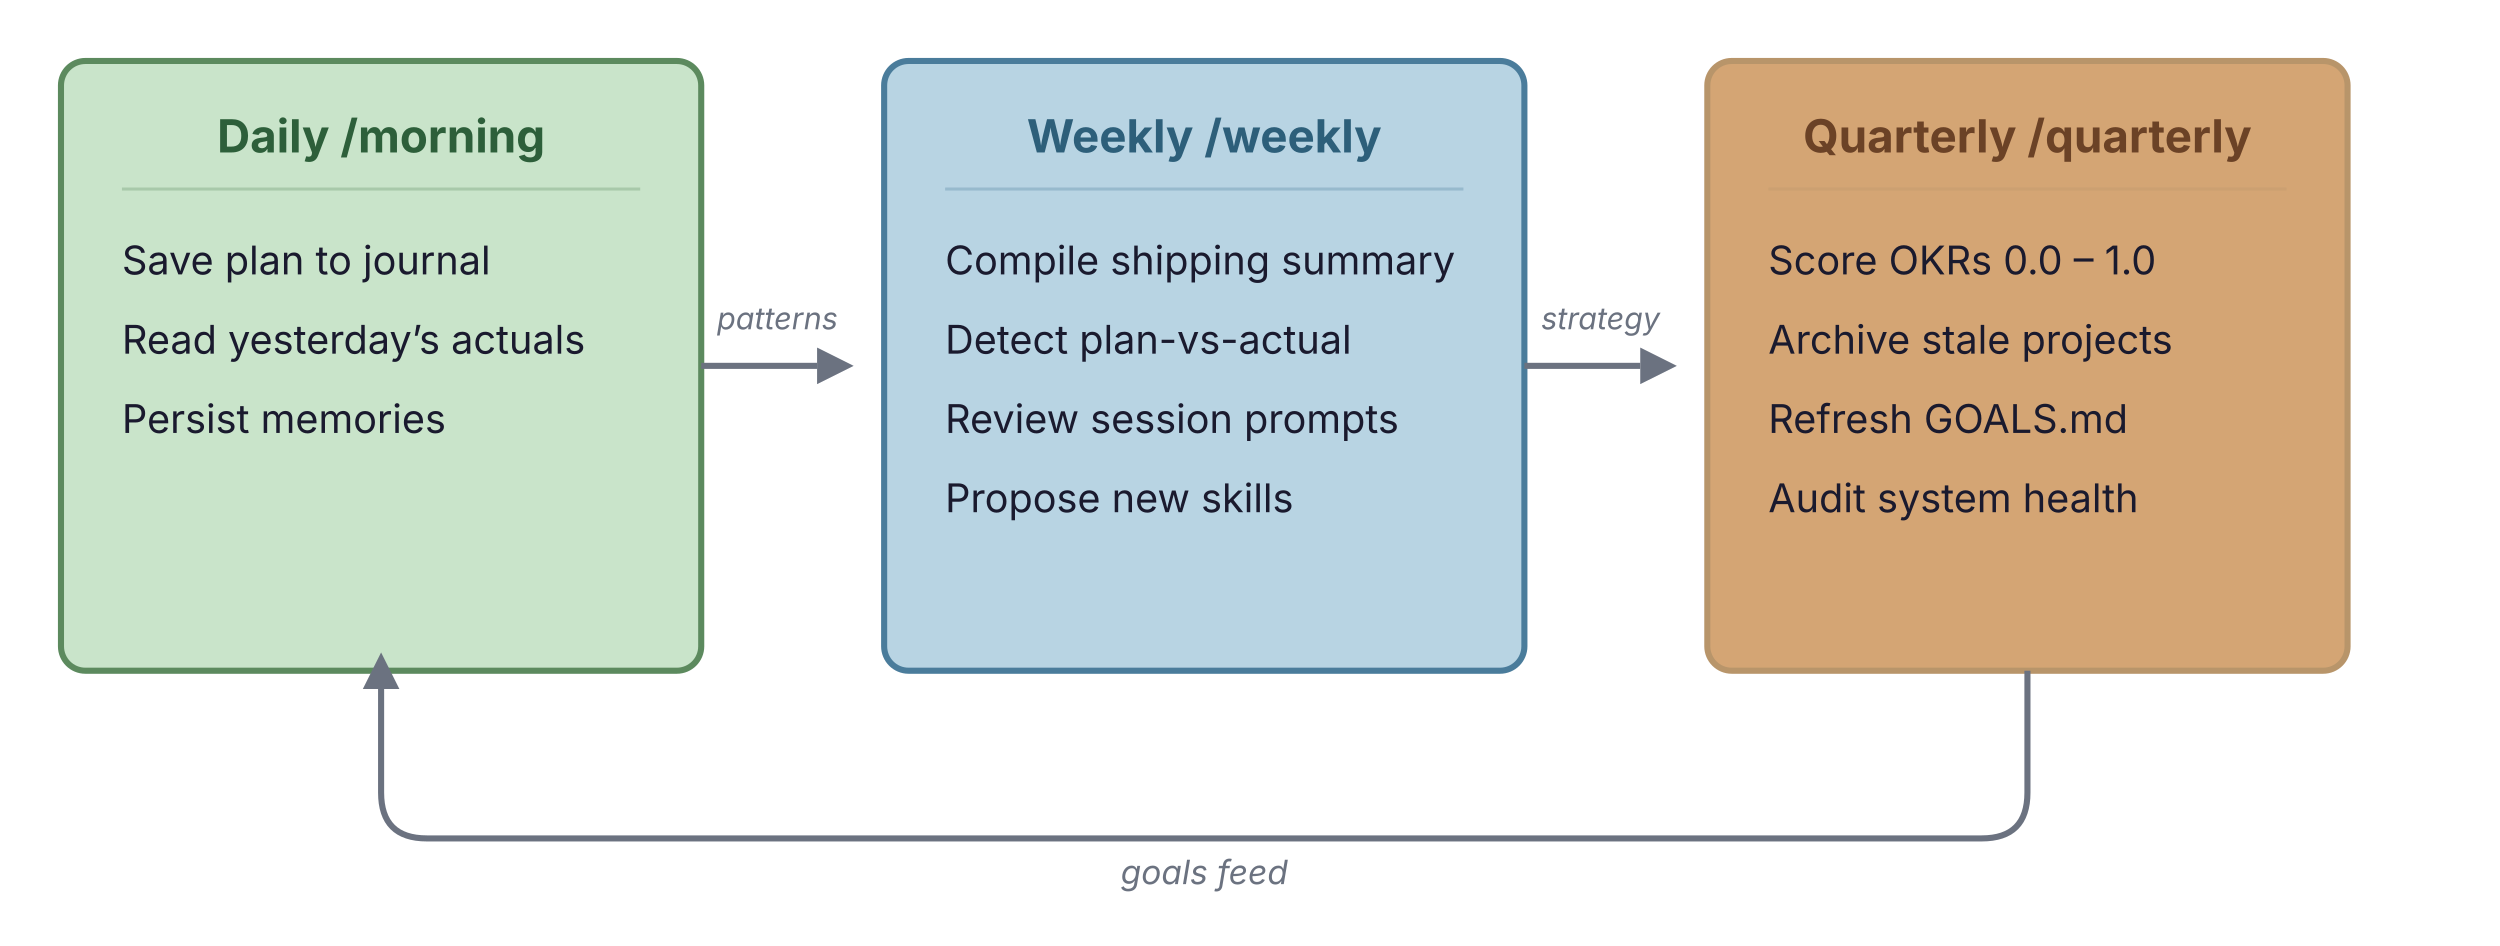
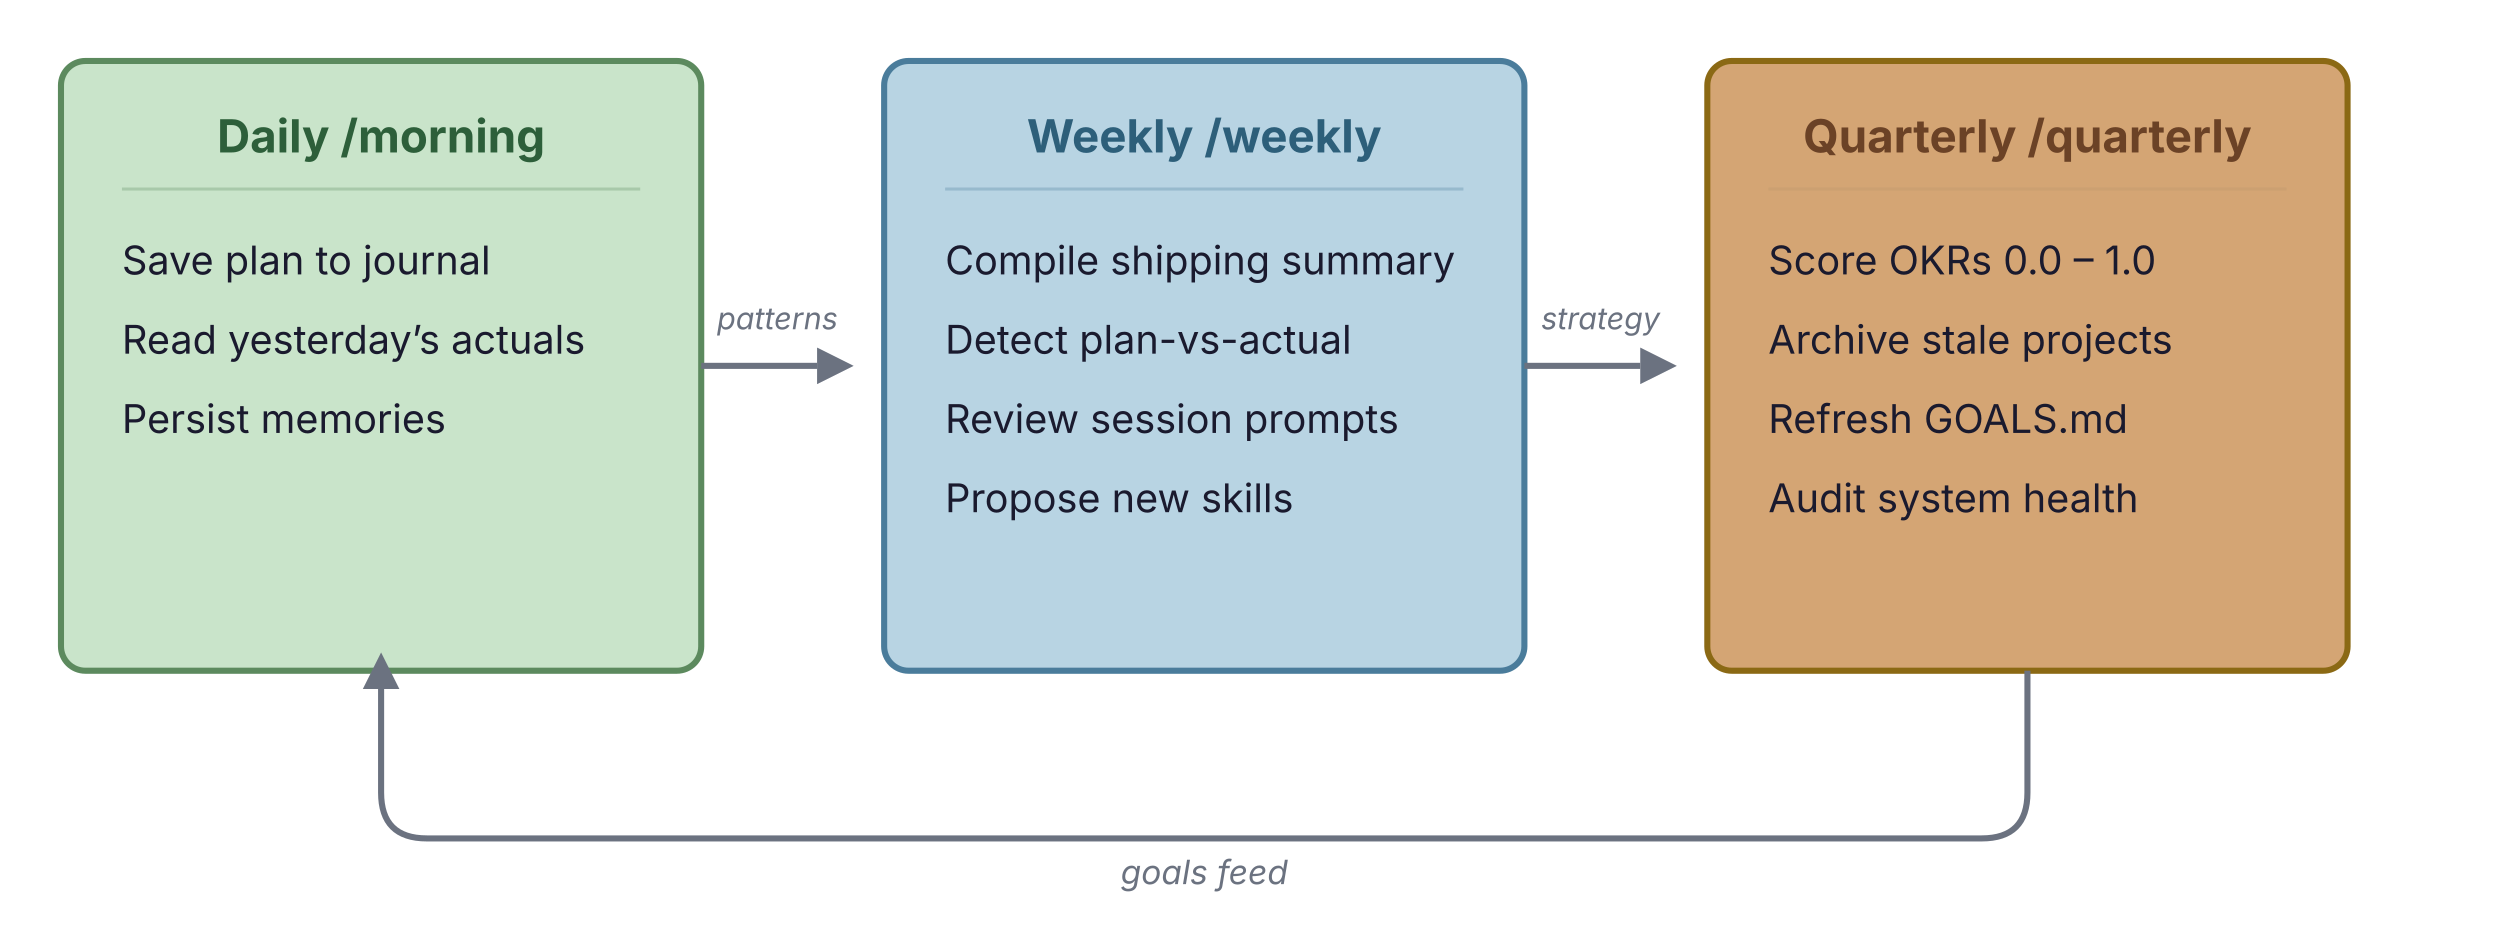
<svg xmlns="http://www.w3.org/2000/svg" viewBox="0 0 820 310">
  <rect x="20" y="20" width="210" height="200" rx="8" fill="#C9E4CA" stroke="#5C8A5E" stroke-width="2" />
  <text x="125" y="50" font-family="system-ui, -apple-system, sans-serif" font-size="15" font-weight="700" fill="#2D5F3A" text-anchor="middle">Daily /morning</text>
  <line x1="40" y1="62" x2="210" y2="62" stroke="#5C8A5E" stroke-width="1" opacity="0.3" />
  <text x="40" y="90" font-family="system-ui, -apple-system, sans-serif" font-size="13" fill="#1a1a2e">Save plan to journal</text>
  <text x="40" y="116" font-family="system-ui, -apple-system, sans-serif" font-size="13" fill="#1a1a2e">Read yesterday’s actuals</text>
  <text x="40" y="142" font-family="system-ui, -apple-system, sans-serif" font-size="13" fill="#1a1a2e">Persist memories</text>
  <line x1="230" y1="120" x2="268" y2="120" stroke="#6B7280" stroke-width="2" />
  <polygon points="268,114 280,120 268,126" fill="#6B7280" />
  <text x="255" y="108" font-family="system-ui, -apple-system, sans-serif" font-size="10" fill="#6B7280" text-anchor="middle" font-style="italic">patterns</text>
  <rect x="290" y="20" width="210" height="200" rx="8" fill="#B8D4E3" stroke="#4A7C9B" stroke-width="2" />
  <text x="395" y="50" font-family="system-ui, -apple-system, sans-serif" font-size="15" font-weight="700" fill="#2D5F7A" text-anchor="middle">Weekly /weekly</text>
  <line x1="310" y1="62" x2="480" y2="62" stroke="#4A7C9B" stroke-width="1" opacity="0.3" />
  <text x="310" y="90" font-family="system-ui, -apple-system, sans-serif" font-size="13" fill="#1a1a2e">Compile shipping summary</text>
  <text x="310" y="116" font-family="system-ui, -apple-system, sans-serif" font-size="13" fill="#1a1a2e">Detect plan-vs-actual</text>
  <text x="310" y="142" font-family="system-ui, -apple-system, sans-serif" font-size="13" fill="#1a1a2e">Review session prompts</text>
  <text x="310" y="168" font-family="system-ui, -apple-system, sans-serif" font-size="13" fill="#1a1a2e">Propose new skills</text>
  <line x1="500" y1="120" x2="538" y2="120" stroke="#6B7280" stroke-width="2" />
  <polygon points="538,114 550,120 538,126" fill="#6B7280" />
  <text x="525" y="108" font-family="system-ui, -apple-system, sans-serif" font-size="10" fill="#6B7280" text-anchor="middle" font-style="italic">strategy</text>
-   <rect x="560" y="20" width="210" height="200" rx="8" fill="#D4A574" stroke="#B8956A" stroke-width="2" />
+   <rect x="560" y="20" width="210" height="200" rx="8" fill="#D4A574" stroke="#8B6914" stroke-width="2" />
  <text x="665" y="50" font-family="system-ui, -apple-system, sans-serif" font-size="15" font-weight="700" fill="#6B4226" text-anchor="middle">Quarterly /quarterly</text>
  <line x1="580" y1="62" x2="750" y2="62" stroke="#B8956A" stroke-width="1" opacity="0.3" />
  <text x="580" y="90" font-family="system-ui, -apple-system, sans-serif" font-size="13" fill="#1a1a2e">Score OKRs 0.0 – 1.0</text>
  <text x="580" y="116" font-family="system-ui, -apple-system, sans-serif" font-size="13" fill="#1a1a2e">Archive stale projects</text>
  <text x="580" y="142" font-family="system-ui, -apple-system, sans-serif" font-size="13" fill="#1a1a2e">Refresh GOALS.md</text>
  <text x="580" y="168" font-family="system-ui, -apple-system, sans-serif" font-size="13" fill="#1a1a2e">Audit system health</text>
  <path d="M 665 220 L 665 260 Q 665 275 650 275 L 140 275 Q 125 275 125 260 L 125 226" fill="none" stroke="#6B7280" stroke-width="2" />
  <polygon points="119,226 125,214 131,226" fill="#6B7280" />
  <text x="395" y="290" font-family="system-ui, -apple-system, sans-serif" font-size="11" fill="#6B7280" text-anchor="middle" font-style="italic">goals feed</text>
</svg>
